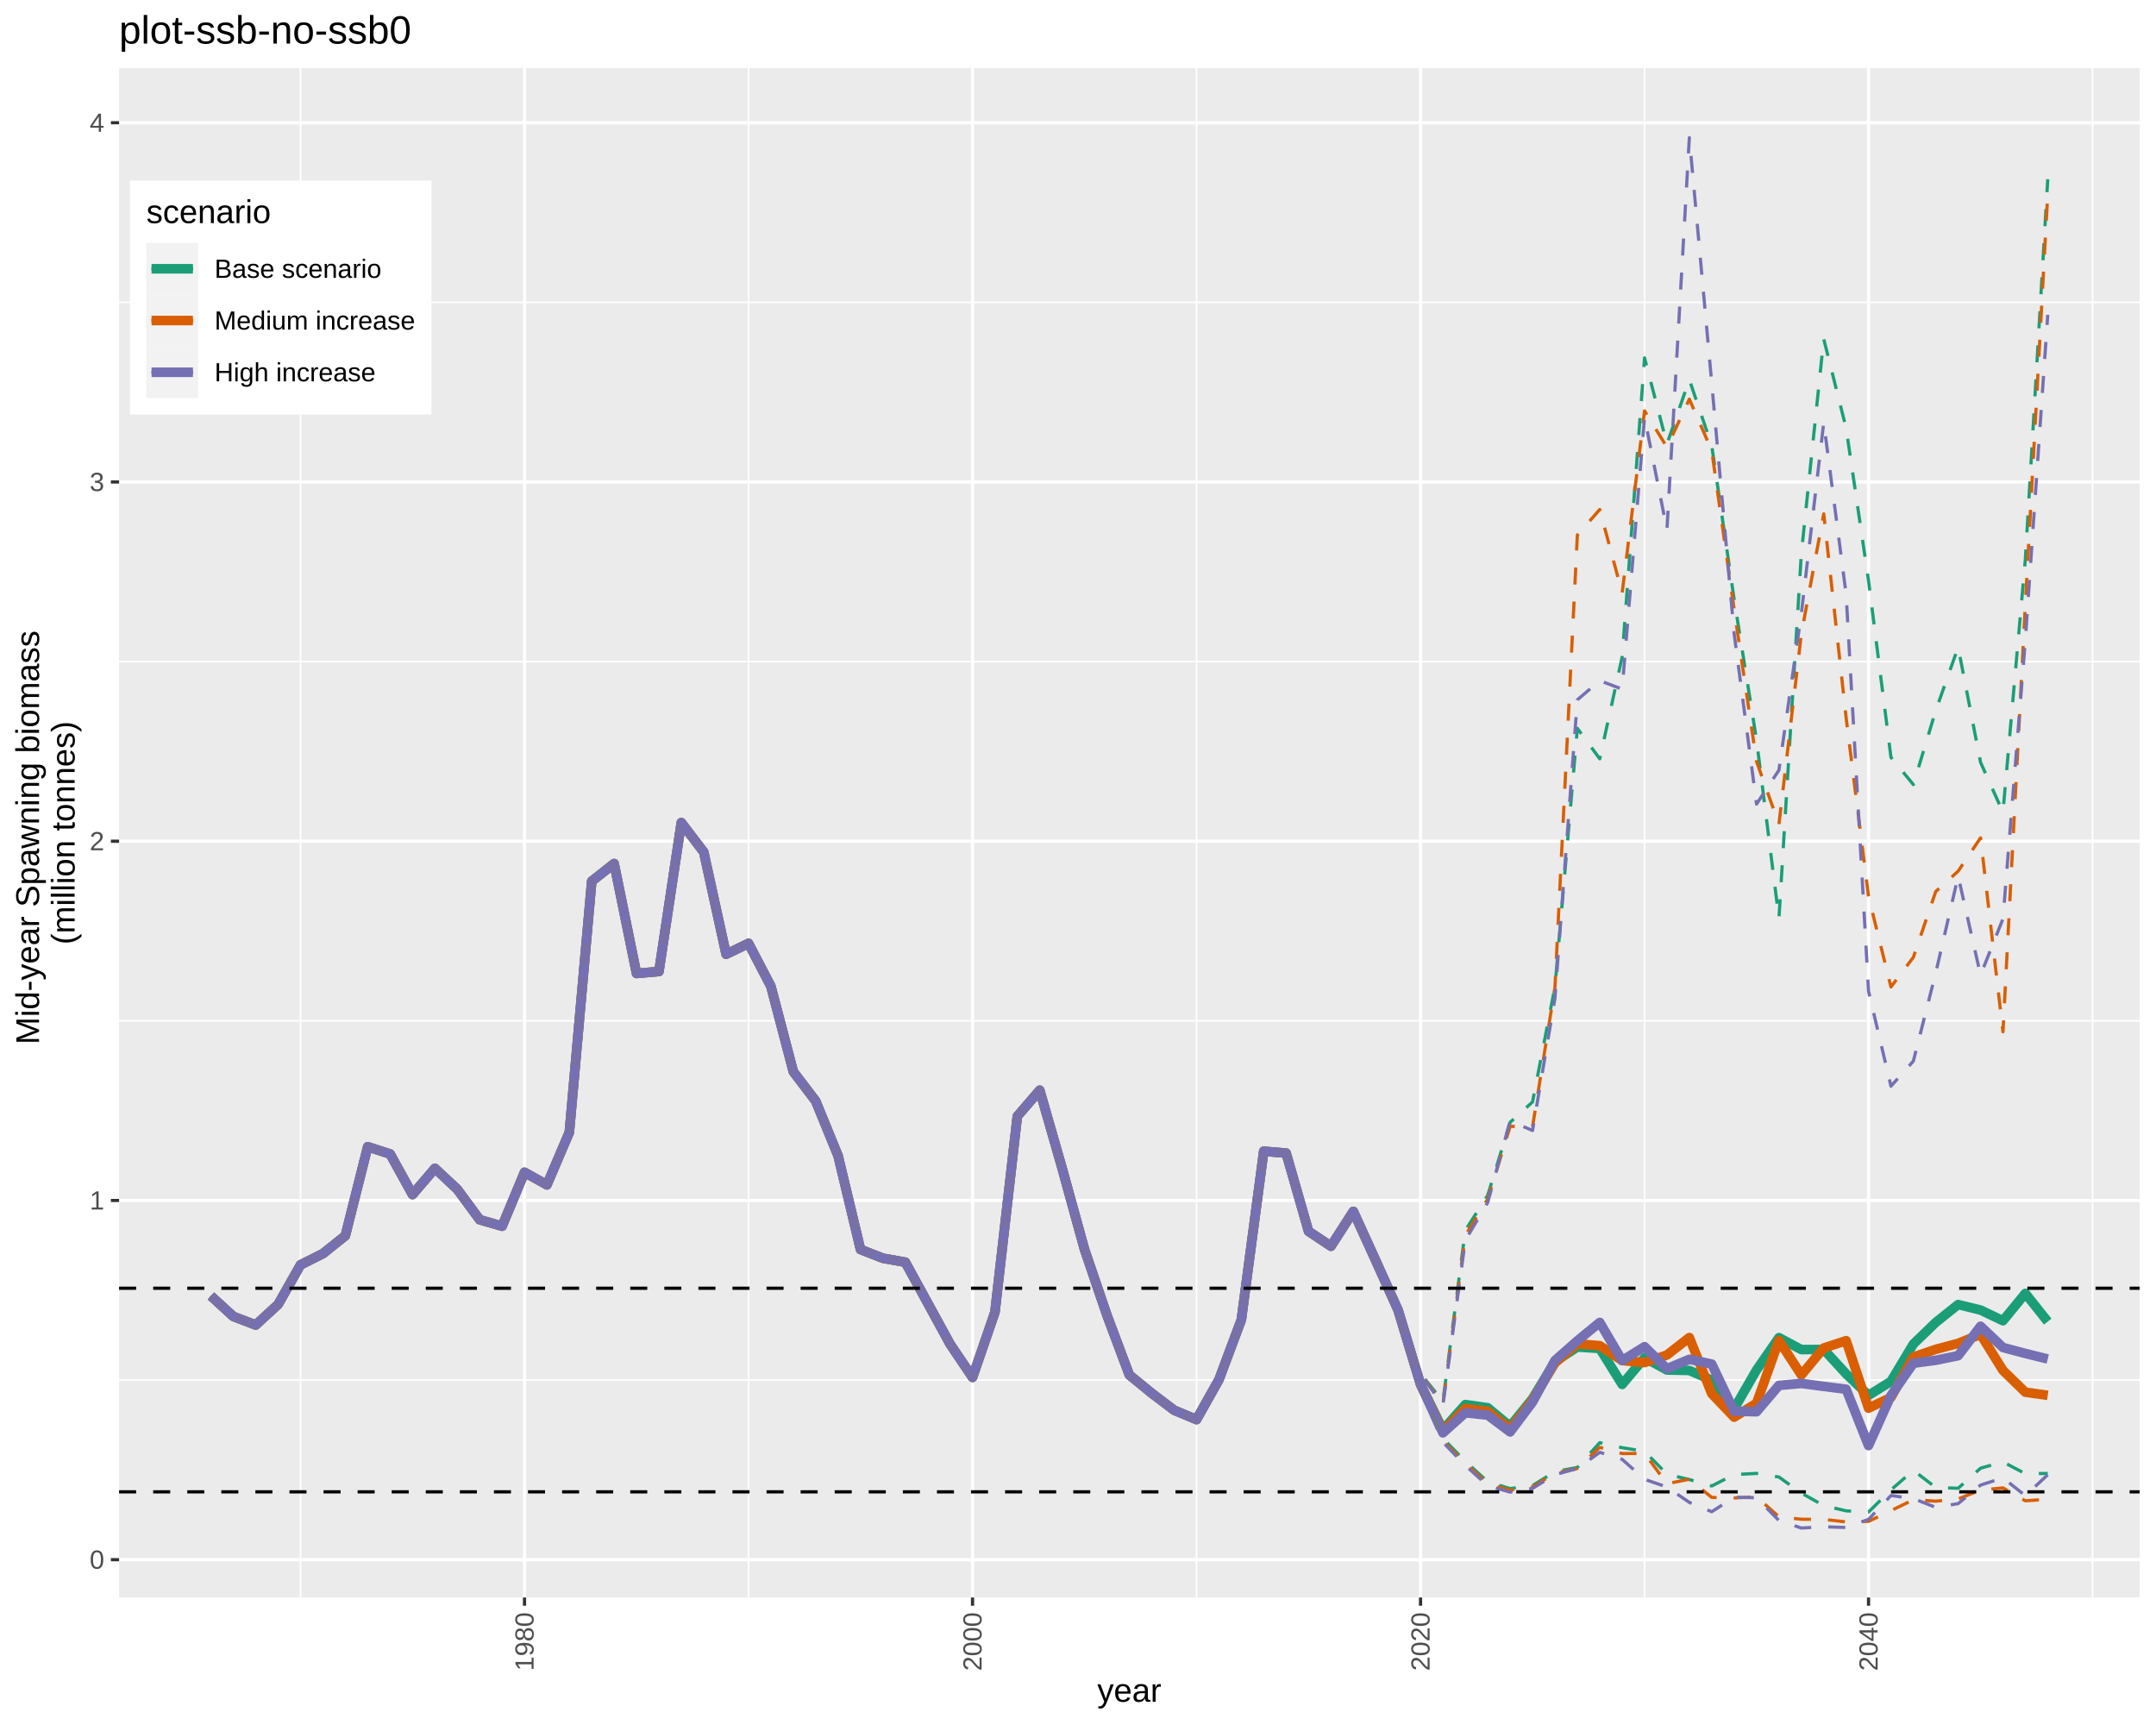
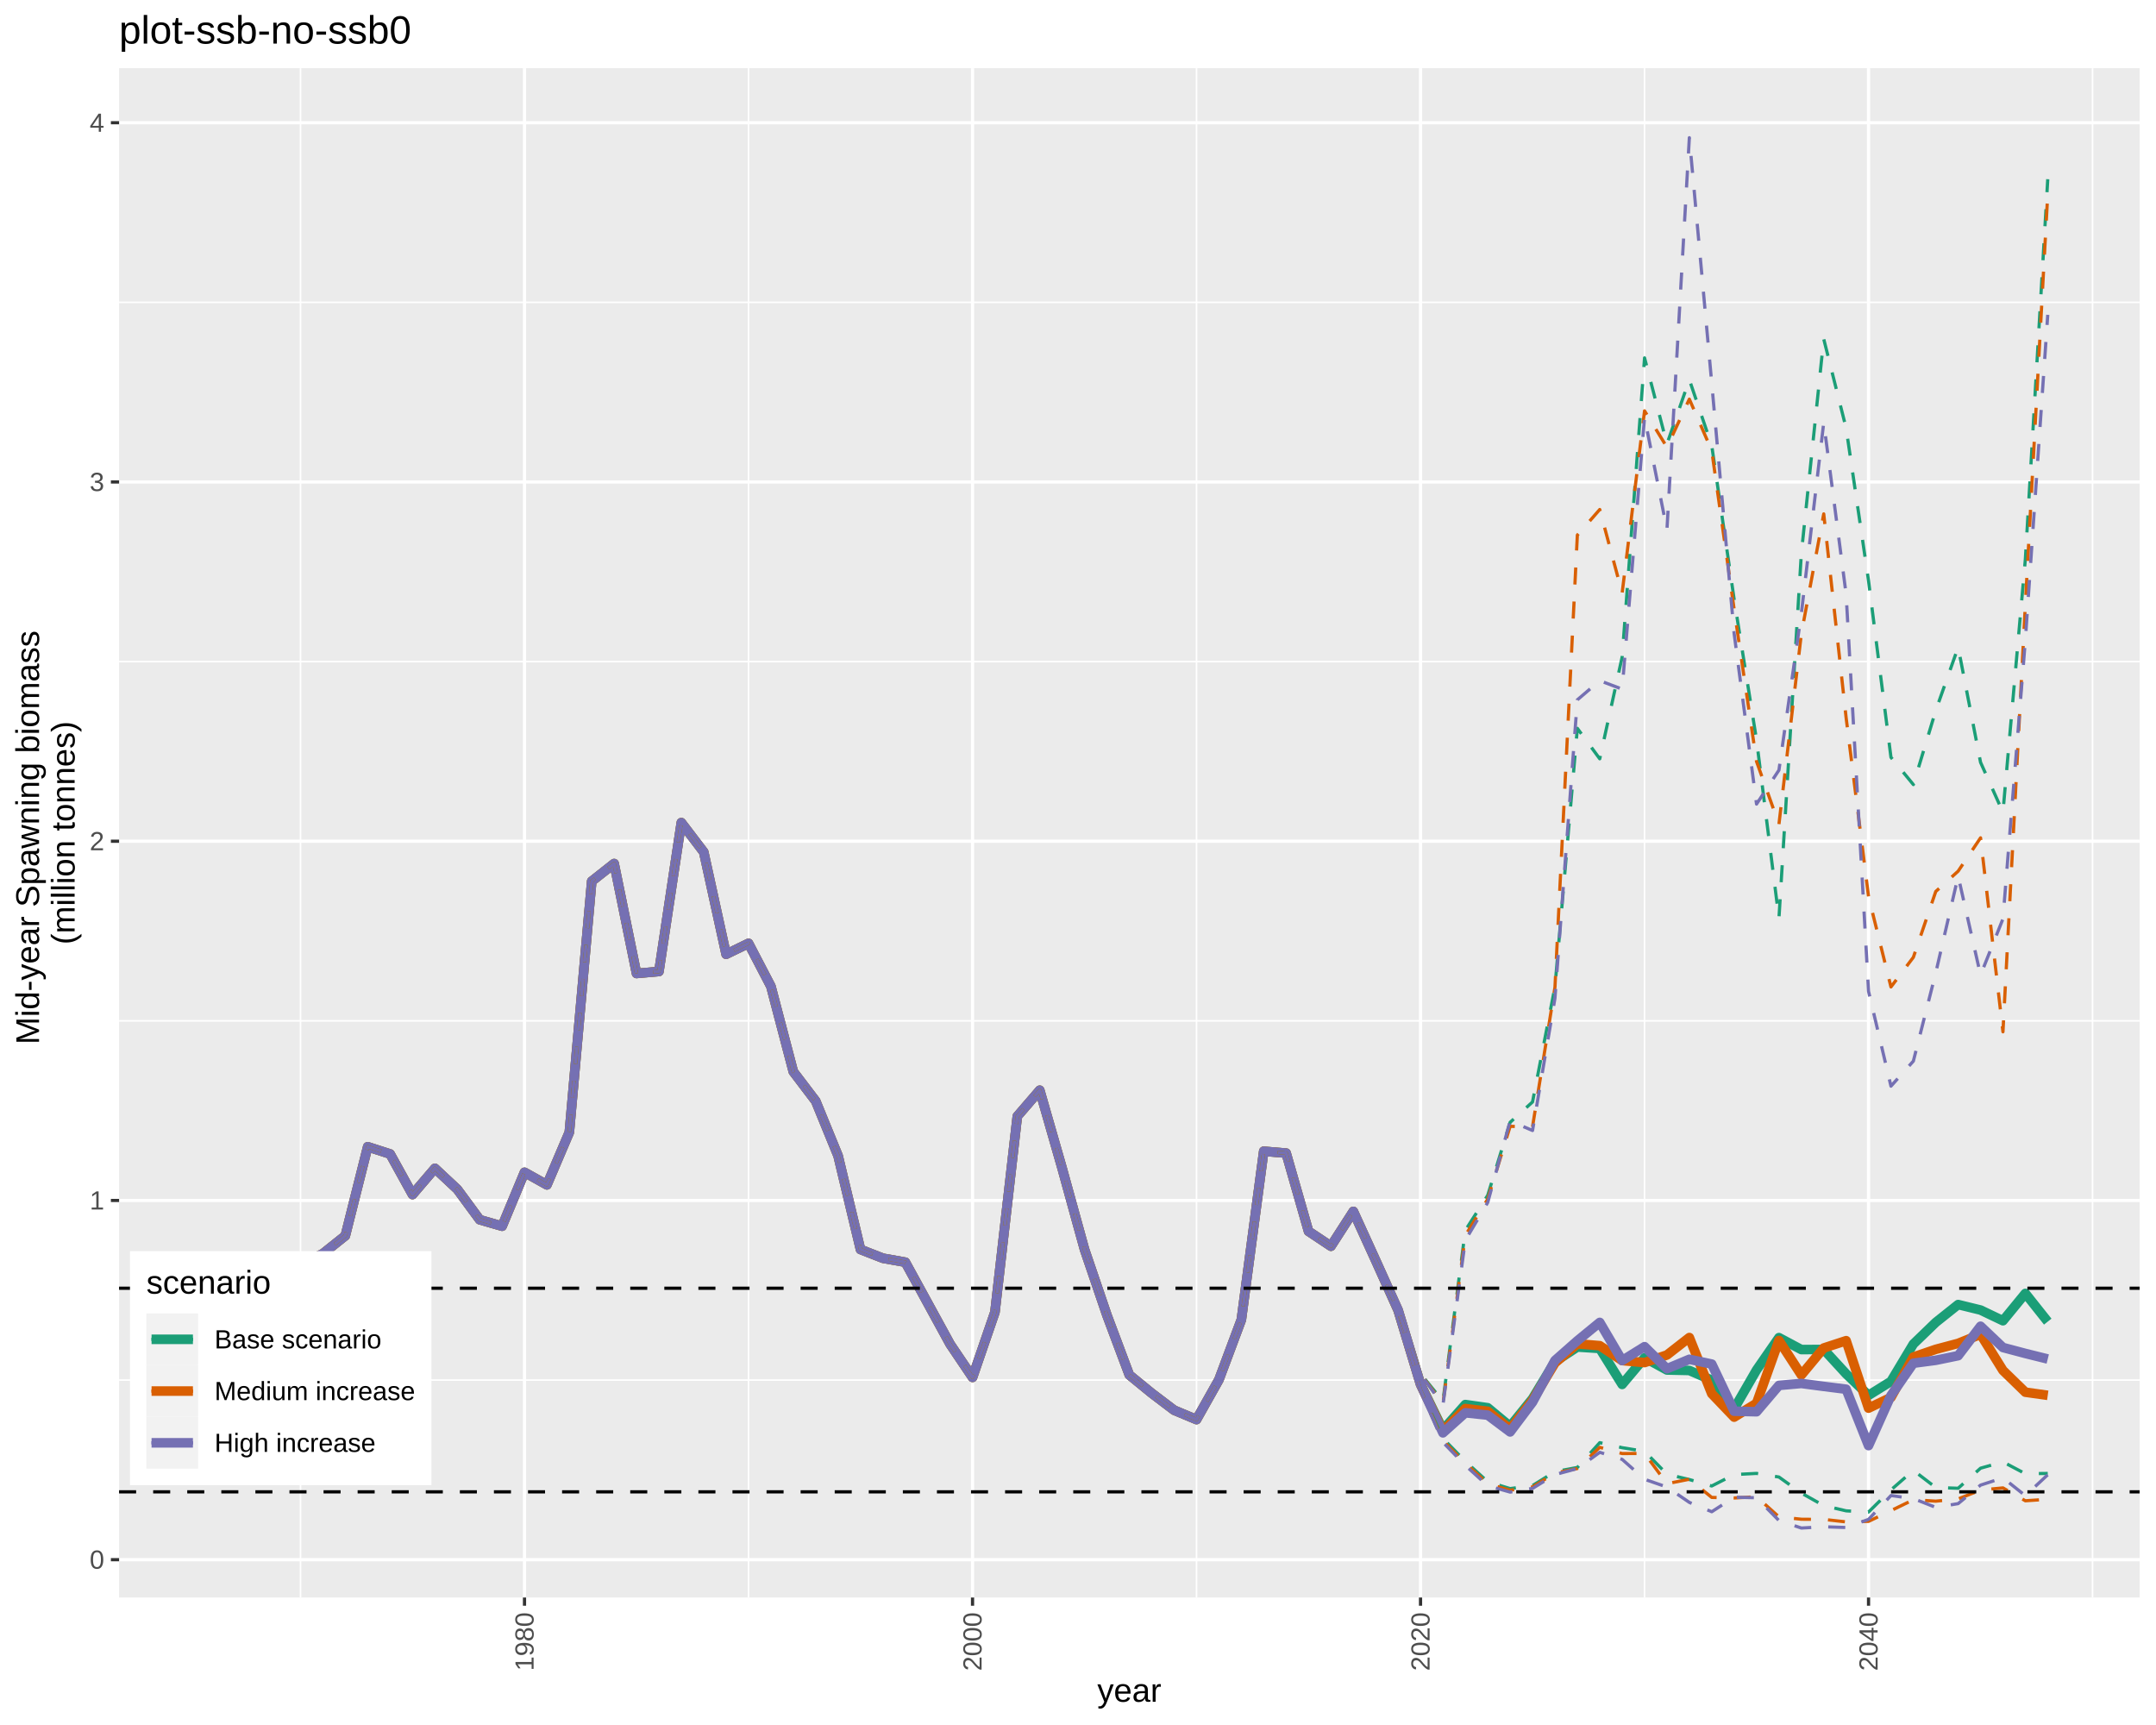
<svg xmlns="http://www.w3.org/2000/svg" viewBox="0 0 720.00 576.00">
  <defs>
    <style type="text/css">
    line, polyline, polygon, path, rect, circle {
      fill: none;
      stroke: #000000;
      stroke-linecap: round;
      stroke-linejoin: round;
      stroke-miterlimit: 10.00;
    }
  </style>
  </defs>
  <rect width="100%" height="100%" style="stroke: none; fill: #FFFFFF;" />
  <rect x="0.00" y="0.00" width="720.00" height="576.00" style="stroke-width: 1.07; stroke: #FFFFFF; fill: #FFFFFF;" />
  <defs>
    <clipPath id="cpMzkuNzd8NzE0LjUyfDUzMy40NHwyMi43Nw==">
      <rect x="39.77" y="22.77" width="674.76" height="510.67" />
    </clipPath>
  </defs>
  <rect x="39.77" y="22.77" width="674.76" height="510.67" style="stroke-width: 1.07; stroke: none; fill: #EBEBEB;" clip-path="url(#cpMzkuNzd8NzE0LjUyfDUzMy40NHwyMi43Nw==)" />
  <polyline points="39.77,460.82 714.52,460.82 " style="stroke-width: 0.53; stroke: #FFFFFF; stroke-linecap: butt;" clip-path="url(#cpMzkuNzd8NzE0LjUyfDUzMy40NHwyMi43Nw==)" />
  <polyline points="39.77,340.87 714.52,340.87 " style="stroke-width: 0.53; stroke: #FFFFFF; stroke-linecap: butt;" clip-path="url(#cpMzkuNzd8NzE0LjUyfDUzMy40NHwyMi43Nw==)" />
  <polyline points="39.77,220.91 714.52,220.91 " style="stroke-width: 0.53; stroke: #FFFFFF; stroke-linecap: butt;" clip-path="url(#cpMzkuNzd8NzE0LjUyfDUzMy40NHwyMi43Nw==)" />
  <polyline points="39.77,100.96 714.52,100.96 " style="stroke-width: 0.53; stroke: #FFFFFF; stroke-linecap: butt;" clip-path="url(#cpMzkuNzd8NzE0LjUyfDUzMy40NHwyMi43Nw==)" />
  <polyline points="100.36,533.44 100.36,22.77 " style="stroke-width: 0.53; stroke: #FFFFFF; stroke-linecap: butt;" clip-path="url(#cpMzkuNzd8NzE0LjUyfDUzMy40NHwyMi43Nw==)" />
  <polyline points="249.97,533.44 249.97,22.77 " style="stroke-width: 0.53; stroke: #FFFFFF; stroke-linecap: butt;" clip-path="url(#cpMzkuNzd8NzE0LjUyfDUzMy40NHwyMi43Nw==)" />
  <polyline points="399.58,533.44 399.58,22.77 " style="stroke-width: 0.53; stroke: #FFFFFF; stroke-linecap: butt;" clip-path="url(#cpMzkuNzd8NzE0LjUyfDUzMy40NHwyMi43Nw==)" />
  <polyline points="549.20,533.44 549.20,22.77 " style="stroke-width: 0.53; stroke: #FFFFFF; stroke-linecap: butt;" clip-path="url(#cpMzkuNzd8NzE0LjUyfDUzMy40NHwyMi43Nw==)" />
  <polyline points="698.81,533.44 698.81,22.77 " style="stroke-width: 0.53; stroke: #FFFFFF; stroke-linecap: butt;" clip-path="url(#cpMzkuNzd8NzE0LjUyfDUzMy40NHwyMi43Nw==)" />
  <polyline points="39.77,520.80 714.52,520.80 " style="stroke-width: 1.07; stroke: #FFFFFF; stroke-linecap: butt;" clip-path="url(#cpMzkuNzd8NzE0LjUyfDUzMy40NHwyMi43Nw==)" />
  <polyline points="39.77,400.85 714.52,400.85 " style="stroke-width: 1.07; stroke: #FFFFFF; stroke-linecap: butt;" clip-path="url(#cpMzkuNzd8NzE0LjUyfDUzMy40NHwyMi43Nw==)" />
  <polyline points="39.77,280.89 714.52,280.89 " style="stroke-width: 1.07; stroke: #FFFFFF; stroke-linecap: butt;" clip-path="url(#cpMzkuNzd8NzE0LjUyfDUzMy40NHwyMi43Nw==)" />
  <polyline points="39.77,160.94 714.52,160.94 " style="stroke-width: 1.07; stroke: #FFFFFF; stroke-linecap: butt;" clip-path="url(#cpMzkuNzd8NzE0LjUyfDUzMy40NHwyMi43Nw==)" />
  <polyline points="39.77,40.98 714.52,40.98 " style="stroke-width: 1.07; stroke: #FFFFFF; stroke-linecap: butt;" clip-path="url(#cpMzkuNzd8NzE0LjUyfDUzMy40NHwyMi43Nw==)" />
  <polyline points="175.16,533.44 175.16,22.77 " style="stroke-width: 1.07; stroke: #FFFFFF; stroke-linecap: butt;" clip-path="url(#cpMzkuNzd8NzE0LjUyfDUzMy40NHwyMi43Nw==)" />
  <polyline points="324.78,533.44 324.78,22.77 " style="stroke-width: 1.07; stroke: #FFFFFF; stroke-linecap: butt;" clip-path="url(#cpMzkuNzd8NzE0LjUyfDUzMy40NHwyMi43Nw==)" />
  <polyline points="474.39,533.44 474.39,22.77 " style="stroke-width: 1.07; stroke: #FFFFFF; stroke-linecap: butt;" clip-path="url(#cpMzkuNzd8NzE0LjUyfDUzMy40NHwyMi43Nw==)" />
  <polyline points="624.00,533.44 624.00,22.77 " style="stroke-width: 1.07; stroke: #FFFFFF; stroke-linecap: butt;" clip-path="url(#cpMzkuNzd8NzE0LjUyfDUzMy40NHwyMi43Nw==)" />
  <polyline points="70.44,432.73 77.92,439.58 85.40,442.43 92.88,435.56 100.36,422.35 107.84,418.60 115.32,412.63 122.80,382.92 130.28,385.33 137.76,398.87 145.24,390.13 152.72,397.12 160.20,407.28 167.68,409.44 175.16,391.45 182.65,395.63 190.13,378.08 197.61,294.26 205.09,288.36 212.57,325.05 220.05,324.39 227.53,274.69 235.01,284.51 242.49,318.63 249.97,315.00 257.45,329.37 264.93,357.83 272.41,367.67 279.89,385.97 287.37,417.22 294.86,420.14 302.34,421.47 309.82,435.14 317.30,448.83 324.78,459.92 332.26,438.15 339.74,372.73 347.22,364.05 354.70,390.10 362.18,417.21 369.66,439.15 377.14,459.10 384.62,465.21 392.10,470.88 399.58,474.01 407.07,460.69 414.55,440.68 422.03,384.41 429.51,385.04 436.99,411.14 444.47,416.12 451.95,404.51 459.43,420.92 466.91,437.56 474.39,462.17 481.87,477.43 489.35,469.00 496.83,470.06 504.31,476.27 511.79,467.03 519.28,454.67 526.76,449.79 534.24,450.27 541.72,462.28 549.20,453.38 556.68,457.46 564.16,457.62 571.64,460.86 579.12,470.42 586.60,457.46 594.08,446.65 601.56,450.64 609.04,450.60 616.52,458.75 624.00,465.92 631.49,461.26 638.97,448.79 646.45,441.57 653.93,435.61 661.41,437.44 668.89,441.01 676.37,431.89 683.85,441.31 " style="stroke-width: 3.20; stroke: #1B9E77; stroke-linecap: butt;" clip-path="url(#cpMzkuNzd8NzE0LjUyfDUzMy40NHwyMi43Nw==)" />
  <polyline points="70.44,432.73 77.92,439.58 85.40,442.43 92.88,435.56 100.36,422.35 107.84,418.60 115.32,412.63 122.80,382.92 130.28,385.33 137.76,398.87 145.24,390.13 152.72,397.12 160.20,407.28 167.68,409.44 175.16,391.45 182.65,395.63 190.13,378.08 197.61,294.26 205.09,288.36 212.57,325.05 220.05,324.39 227.53,274.69 235.01,284.51 242.49,318.63 249.97,315.00 257.45,329.37 264.93,357.83 272.41,367.67 279.89,385.97 287.37,417.22 294.86,420.14 302.34,421.47 309.82,435.14 317.30,448.83 324.78,459.92 332.26,438.15 339.74,372.73 347.22,364.05 354.70,390.10 362.18,417.21 369.66,439.15 377.14,459.10 384.62,465.21 392.10,470.88 399.58,474.01 407.07,460.69 414.55,440.68 422.03,384.41 429.51,385.04 436.99,411.14 444.47,416.12 451.95,404.51 459.43,420.92 466.91,437.51 474.39,462.27 481.87,477.89 489.35,470.34 496.83,471.25 504.31,477.17 511.79,467.55 519.28,455.11 526.76,448.72 534.24,449.34 541.72,454.31 549.20,454.98 556.68,452.45 564.16,446.62 571.64,465.37 579.12,473.20 586.60,468.57 594.08,447.61 601.56,459.12 609.04,450.12 616.52,447.67 624.00,470.20 631.49,466.63 638.97,453.13 646.45,450.56 653.93,448.57 661.41,445.54 668.89,457.60 676.37,464.87 683.85,465.92 " style="stroke-width: 3.20; stroke: #D95F02; stroke-linecap: butt;" clip-path="url(#cpMzkuNzd8NzE0LjUyfDUzMy40NHwyMi43Nw==)" />
  <polyline points="70.44,432.73 77.92,439.58 85.40,442.43 92.88,435.56 100.36,422.35 107.84,418.60 115.32,412.63 122.80,382.92 130.28,385.33 137.76,398.87 145.24,390.13 152.72,397.12 160.20,407.28 167.68,409.44 175.16,391.45 182.65,395.63 190.13,378.08 197.61,294.26 205.09,288.36 212.57,325.05 220.05,324.39 227.53,274.69 235.01,284.51 242.49,318.63 249.97,315.00 257.45,329.37 264.93,357.83 272.41,367.67 279.89,385.97 287.37,417.22 294.86,420.14 302.34,421.47 309.82,435.14 317.30,448.83 324.78,459.92 332.26,438.15 339.74,372.73 347.22,364.05 354.70,390.10 362.18,417.21 369.66,439.15 377.14,459.10 384.62,465.21 392.10,470.88 399.58,474.01 407.07,460.69 414.55,440.68 422.03,384.41 429.51,385.04 436.99,411.14 444.47,416.12 451.95,404.51 459.43,420.92 466.91,437.45 474.39,462.31 481.87,478.45 489.35,471.75 496.83,472.53 504.31,478.14 511.79,468.19 519.28,454.29 526.76,447.70 534.24,441.57 541.72,454.31 549.20,449.67 556.68,457.03 564.16,453.89 571.64,455.48 579.12,471.22 586.60,471.40 594.08,462.61 601.56,461.95 609.04,462.94 616.52,463.88 624.00,482.71 631.49,465.99 638.97,455.20 646.45,454.22 653.93,452.68 661.41,442.85 668.89,449.95 676.37,451.93 683.85,453.79 " style="stroke-width: 3.20; stroke: #7570B3; stroke-linecap: butt;" clip-path="url(#cpMzkuNzd8NzE0LjUyfDUzMy40NHwyMi43Nw==)" />
  <polyline points="70.44,432.73 77.92,439.58 85.40,442.43 92.88,435.56 100.36,422.35 107.84,418.60 115.32,412.63 122.80,382.92 130.28,385.33 137.76,398.87 145.24,390.13 152.72,397.12 160.20,407.28 167.68,409.44 175.16,391.45 182.65,395.63 190.13,378.08 197.61,294.26 205.09,288.36 212.57,325.05 220.05,324.39 227.53,274.69 235.01,284.51 242.49,318.63 249.97,315.00 257.45,329.37 264.93,357.83 272.41,367.67 279.89,385.97 287.37,417.22 294.86,420.14 302.34,421.47 309.82,435.14 317.30,448.83 324.78,459.92 332.26,438.15 339.74,372.73 347.22,364.05 354.70,390.10 362.18,417.21 369.66,439.15 377.14,459.10 384.62,465.21 392.10,470.88 399.58,474.01 407.07,460.69 414.55,440.68 422.03,384.41 429.51,385.04 436.99,411.14 444.47,416.12 451.95,404.51 459.43,420.92 466.91,437.56 474.39,464.07 481.87,480.30 489.35,487.96 496.83,494.78 504.31,497.06 511.79,496.05 519.28,491.40 526.76,490.00 534.24,481.72 541.72,483.40 549.20,484.62 556.68,492.25 564.16,494.04 571.64,496.19 579.12,492.38 586.60,491.99 594.08,493.20 601.56,498.56 609.04,502.74 616.52,504.49 624.00,504.89 631.49,497.50 638.97,490.97 646.45,496.70 653.93,496.95 661.41,490.25 668.89,488.14 676.37,492.09 683.85,492.00 " style="stroke-width: 1.07; stroke: #1B9E77; stroke-dasharray: 5.69,5.69; stroke-linecap: butt;" clip-path="url(#cpMzkuNzd8NzE0LjUyfDUzMy40NHwyMi43Nw==)" />
  <polyline points="70.44,432.73 77.92,439.58 85.40,442.43 92.88,435.56 100.36,422.35 107.84,418.60 115.32,412.63 122.80,382.92 130.28,385.33 137.76,398.87 145.24,390.13 152.72,397.12 160.20,407.28 167.68,409.44 175.16,391.45 182.65,395.63 190.13,378.08 197.61,294.26 205.09,288.36 212.57,325.05 220.05,324.39 227.53,274.69 235.01,284.51 242.49,318.63 249.97,315.00 257.45,329.37 264.93,357.83 272.41,367.67 279.89,385.97 287.37,417.22 294.86,420.14 302.34,421.47 309.82,435.14 317.30,448.83 324.78,459.92 332.26,438.15 339.74,372.73 347.22,364.05 354.70,390.10 362.18,417.21 369.66,439.15 377.14,459.10 384.62,465.21 392.10,470.88 399.58,474.01 407.07,460.69 414.55,440.68 422.03,384.41 429.51,385.04 436.99,411.14 444.47,416.12 451.95,404.51 459.43,420.92 466.91,437.51 474.39,464.12 481.87,481.05 489.35,488.60 496.83,495.43 504.31,497.60 511.79,496.51 519.28,491.87 526.76,490.36 534.24,483.28 541.72,485.36 549.20,485.32 556.68,495.42 564.16,493.94 571.64,500.01 579.12,500.20 586.60,499.78 594.08,506.51 601.56,507.29 609.04,507.35 616.52,508.18 624.00,508.01 631.49,504.42 638.97,500.79 646.45,501.26 653.93,500.52 661.41,497.55 668.89,496.83 676.37,501.13 683.85,500.63 " style="stroke-width: 1.07; stroke: #D95F02; stroke-dasharray: 5.69,5.69; stroke-linecap: butt;" clip-path="url(#cpMzkuNzd8NzE0LjUyfDUzMy40NHwyMi43Nw==)" />
  <polyline points="70.44,432.73 77.92,439.58 85.40,442.43 92.88,435.56 100.36,422.35 107.84,418.60 115.32,412.63 122.80,382.92 130.28,385.33 137.76,398.87 145.24,390.13 152.72,397.12 160.20,407.28 167.68,409.44 175.16,391.45 182.65,395.63 190.13,378.08 197.61,294.26 205.09,288.36 212.57,325.05 220.05,324.39 227.53,274.69 235.01,284.51 242.49,318.63 249.97,315.00 257.45,329.37 264.93,357.83 272.41,367.67 279.89,385.97 287.37,417.22 294.86,420.14 302.34,421.47 309.82,435.14 317.30,448.83 324.78,459.92 332.26,438.15 339.74,372.73 347.22,364.05 354.70,390.10 362.18,417.21 369.66,439.15 377.14,459.10 384.62,465.21 392.10,470.88 399.58,474.01 407.07,460.69 414.55,440.68 422.03,384.41 429.51,385.04 436.99,411.14 444.47,416.12 451.95,404.51 459.43,420.92 466.91,437.45 474.39,464.13 481.87,481.59 489.35,489.31 496.83,496.11 504.31,498.23 511.79,497.00 519.28,492.39 526.76,490.37 534.24,484.95 541.72,487.30 549.20,493.95 556.68,496.55 564.16,501.67 571.64,504.79 579.12,499.95 586.60,500.12 594.08,507.72 601.56,510.23 609.04,509.81 616.52,510.05 624.00,507.34 631.49,499.39 638.97,500.39 646.45,503.33 653.93,502.08 661.41,495.90 668.89,493.46 676.37,499.43 683.85,492.43 " style="stroke-width: 1.07; stroke: #7570B3; stroke-dasharray: 5.69,5.69; stroke-linecap: butt;" clip-path="url(#cpMzkuNzd8NzE0LjUyfDUzMy40NHwyMi43Nw==)" />
  <polyline points="70.44,432.73 77.92,439.58 85.40,442.43 92.88,435.56 100.36,422.35 107.84,418.60 115.32,412.63 122.80,382.92 130.28,385.33 137.76,398.87 145.24,390.13 152.72,397.12 160.20,407.28 167.68,409.44 175.16,391.45 182.65,395.63 190.13,378.08 197.61,294.26 205.09,288.36 212.57,325.05 220.05,324.39 227.53,274.69 235.01,284.51 242.49,318.63 249.97,315.00 257.45,329.37 264.93,357.83 272.41,367.67 279.89,385.97 287.37,417.22 294.86,420.14 302.34,421.47 309.82,435.14 317.30,448.83 324.78,459.92 332.26,438.15 339.74,372.73 347.22,364.05 354.70,390.10 362.18,417.21 369.66,439.15 377.14,459.10 384.62,465.21 392.10,470.88 399.58,474.01 407.07,460.69 414.55,440.68 422.03,384.41 429.51,385.04 436.99,411.14 444.47,416.12 451.95,404.51 459.43,420.92 466.91,437.56 474.39,458.69 481.87,467.93 489.35,410.83 496.83,399.13 504.31,374.76 511.79,367.96 519.28,329.51 526.76,243.20 534.24,253.37 541.72,219.38 549.20,119.50 556.68,148.26 564.16,126.79 571.64,148.80 579.12,200.13 586.60,247.08 594.08,306.67 601.56,184.88 609.04,113.21 616.52,142.99 624.00,193.91 631.49,252.88 638.97,261.98 646.45,237.25 653.93,216.12 661.41,254.56 668.89,271.24 676.37,186.72 683.85,59.84 " style="stroke-width: 1.07; stroke: #1B9E77; stroke-dasharray: 5.69,5.69; stroke-linecap: butt;" clip-path="url(#cpMzkuNzd8NzE0LjUyfDUzMy40NHwyMi43Nw==)" />
  <polyline points="70.44,432.73 77.92,439.58 85.40,442.43 92.88,435.56 100.36,422.35 107.84,418.60 115.32,412.63 122.80,382.92 130.28,385.33 137.76,398.87 145.24,390.13 152.72,397.12 160.20,407.28 167.68,409.44 175.16,391.45 182.65,395.63 190.13,378.08 197.61,294.26 205.09,288.36 212.57,325.05 220.05,324.39 227.53,274.69 235.01,284.51 242.49,318.63 249.97,315.00 257.45,329.37 264.93,357.83 272.41,367.67 279.89,385.97 287.37,417.22 294.86,420.14 302.34,421.47 309.82,435.14 317.30,448.83 324.78,459.92 332.26,438.15 339.74,372.73 347.22,364.05 354.70,390.10 362.18,417.21 369.66,439.15 377.14,459.10 384.62,465.21 392.10,470.88 399.58,474.01 407.07,460.69 414.55,440.68 422.03,384.41 429.51,385.04 436.99,411.14 444.47,416.12 451.95,404.51 459.43,420.92 466.91,437.51 474.39,458.82 481.87,468.73 489.35,412.53 496.83,400.39 504.31,376.10 511.79,376.26 519.28,329.66 526.76,178.67 534.24,170.13 541.72,198.00 549.20,137.19 556.68,149.32 564.16,133.28 571.64,150.46 579.12,203.48 586.60,254.27 594.08,275.23 601.56,211.66 609.04,171.60 616.52,239.70 624.00,299.38 631.49,329.55 638.97,319.65 646.45,297.68 653.93,290.89 661.41,279.76 668.89,344.53 676.37,201.93 683.85,64.78 " style="stroke-width: 1.07; stroke: #D95F02; stroke-dasharray: 5.69,5.69; stroke-linecap: butt;" clip-path="url(#cpMzkuNzd8NzE0LjUyfDUzMy40NHwyMi43Nw==)" />
  <polyline points="70.44,432.73 77.92,439.58 85.40,442.43 92.88,435.56 100.36,422.35 107.84,418.60 115.32,412.63 122.80,382.92 130.28,385.33 137.76,398.87 145.24,390.13 152.72,397.12 160.20,407.28 167.68,409.44 175.16,391.45 182.65,395.63 190.13,378.08 197.61,294.26 205.09,288.36 212.57,325.05 220.05,324.39 227.53,274.69 235.01,284.51 242.49,318.63 249.97,315.00 257.45,329.37 264.93,357.83 272.41,367.67 279.89,385.97 287.37,417.22 294.86,420.14 302.34,421.47 309.82,435.14 317.30,448.83 324.78,459.92 332.26,438.15 339.74,372.73 347.22,364.05 354.70,390.10 362.18,417.21 369.66,439.15 377.14,459.10 384.62,465.21 392.10,470.88 399.58,474.01 407.07,460.69 414.55,440.68 422.03,384.41 429.51,385.04 436.99,411.14 444.47,416.12 451.95,404.51 459.43,420.92 466.91,437.45 474.39,458.90 481.87,469.16 489.35,414.11 496.83,401.51 504.31,374.30 511.79,377.49 519.28,333.33 526.76,233.68 534.24,227.28 541.72,230.11 549.20,139.33 556.68,176.87 564.16,45.98 571.64,127.94 579.12,211.55 586.60,268.49 594.08,257.16 601.56,204.91 609.04,141.10 616.52,198.47 624.00,331.00 631.49,362.68 638.97,354.32 646.45,324.83 653.93,292.57 661.41,325.60 668.89,306.81 676.37,213.74 683.85,105.12 " style="stroke-width: 1.07; stroke: #7570B3; stroke-dasharray: 5.69,5.69; stroke-linecap: butt;" clip-path="url(#cpMzkuNzd8NzE0LjUyfDUzMy40NHwyMi43Nw==)" />
  <line x1="39.77" y1="430.15" x2="714.52" y2="430.15" style="stroke-width: 1.07; stroke-dasharray: 5.69,5.69; stroke-linecap: butt;" clip-path="url(#cpMzkuNzd8NzE0LjUyfDUzMy40NHwyMi43Nw==)" />
  <line x1="39.77" y1="498.14" x2="714.52" y2="498.14" style="stroke-width: 1.07; stroke-dasharray: 5.69,5.69; stroke-linecap: butt;" clip-path="url(#cpMzkuNzd8NzE0LjUyfDUzMy40NHwyMi43Nw==)" />
  <defs>
    <clipPath id="cpMC4wMHw3MjAuMDB8NTc2LjAwfDAuMDA=">
      <rect x="0.00" y="0.00" width="720.00" height="576.00" />
    </clipPath>
  </defs>
  <g clip-path="url(#cpMC4wMHw3MjAuMDB8NTc2LjAwfDAuMDA=)">
    <text x="29.94" y="523.82" style="font-size: 8.80px; fill: #4D4D4D; font-family: Liberation Sans;" textLength="4.89px" lengthAdjust="spacingAndGlyphs">0</text>
  </g>
  <g clip-path="url(#cpMC4wMHw3MjAuMDB8NTc2LjAwfDAuMDA=)">
    <text x="29.94" y="403.87" style="font-size: 8.80px; fill: #4D4D4D; font-family: Liberation Sans;" textLength="4.89px" lengthAdjust="spacingAndGlyphs">1</text>
  </g>
  <g clip-path="url(#cpMC4wMHw3MjAuMDB8NTc2LjAwfDAuMDA=)">
    <text x="29.94" y="283.92" style="font-size: 8.80px; fill: #4D4D4D; font-family: Liberation Sans;" textLength="4.89px" lengthAdjust="spacingAndGlyphs">2</text>
  </g>
  <g clip-path="url(#cpMC4wMHw3MjAuMDB8NTc2LjAwfDAuMDA=)">
    <text x="29.94" y="163.96" style="font-size: 8.80px; fill: #4D4D4D; font-family: Liberation Sans;" textLength="4.89px" lengthAdjust="spacingAndGlyphs">3</text>
  </g>
  <g clip-path="url(#cpMC4wMHw3MjAuMDB8NTc2LjAwfDAuMDA=)">
    <text x="29.94" y="44.01" style="font-size: 8.80px; fill: #4D4D4D; font-family: Liberation Sans;" textLength="4.89px" lengthAdjust="spacingAndGlyphs">4</text>
  </g>
  <polyline points="37.03,520.80 39.77,520.80 " style="stroke-width: 1.07; stroke: #333333; stroke-linecap: butt;" clip-path="url(#cpMC4wMHw3MjAuMDB8NTc2LjAwfDAuMDA=)" />
  <polyline points="37.03,400.85 39.77,400.85 " style="stroke-width: 1.07; stroke: #333333; stroke-linecap: butt;" clip-path="url(#cpMC4wMHw3MjAuMDB8NTc2LjAwfDAuMDA=)" />
  <polyline points="37.03,280.89 39.77,280.89 " style="stroke-width: 1.07; stroke: #333333; stroke-linecap: butt;" clip-path="url(#cpMC4wMHw3MjAuMDB8NTc2LjAwfDAuMDA=)" />
  <polyline points="37.03,160.94 39.77,160.94 " style="stroke-width: 1.07; stroke: #333333; stroke-linecap: butt;" clip-path="url(#cpMC4wMHw3MjAuMDB8NTc2LjAwfDAuMDA=)" />
  <polyline points="37.03,40.98 39.77,40.98 " style="stroke-width: 1.07; stroke: #333333; stroke-linecap: butt;" clip-path="url(#cpMC4wMHw3MjAuMDB8NTc2LjAwfDAuMDA=)" />
  <polyline points="175.16,536.18 175.16,533.44 " style="stroke-width: 1.07; stroke: #333333; stroke-linecap: butt;" clip-path="url(#cpMC4wMHw3MjAuMDB8NTc2LjAwfDAuMDA=)" />
  <polyline points="324.78,536.18 324.78,533.44 " style="stroke-width: 1.07; stroke: #333333; stroke-linecap: butt;" clip-path="url(#cpMC4wMHw3MjAuMDB8NTc2LjAwfDAuMDA=)" />
  <polyline points="474.39,536.18 474.39,533.44 " style="stroke-width: 1.07; stroke: #333333; stroke-linecap: butt;" clip-path="url(#cpMC4wMHw3MjAuMDB8NTc2LjAwfDAuMDA=)" />
  <polyline points="624.00,536.18 624.00,533.44 " style="stroke-width: 1.07; stroke: #333333; stroke-linecap: butt;" clip-path="url(#cpMC4wMHw3MjAuMDB8NTc2LjAwfDAuMDA=)" />
  <g clip-path="url(#cpMC4wMHw3MjAuMDB8NTc2LjAwfDAuMDA=)">
    <text transform="translate(178.19,557.94) rotate(-90)" style="font-size: 8.80px; fill: #4D4D4D; font-family: Liberation Sans;" textLength="19.56px" lengthAdjust="spacingAndGlyphs">1980</text>
  </g>
  <g clip-path="url(#cpMC4wMHw3MjAuMDB8NTc2LjAwfDAuMDA=)">
    <text transform="translate(327.80,557.94) rotate(-90)" style="font-size: 8.80px; fill: #4D4D4D; font-family: Liberation Sans;" textLength="19.56px" lengthAdjust="spacingAndGlyphs">2000</text>
  </g>
  <g clip-path="url(#cpMC4wMHw3MjAuMDB8NTc2LjAwfDAuMDA=)">
    <text transform="translate(477.41,557.94) rotate(-90)" style="font-size: 8.80px; fill: #4D4D4D; font-family: Liberation Sans;" textLength="19.56px" lengthAdjust="spacingAndGlyphs">2020</text>
  </g>
  <g clip-path="url(#cpMC4wMHw3MjAuMDB8NTc2LjAwfDAuMDA=)">
    <text transform="translate(627.03,557.94) rotate(-90)" style="font-size: 8.80px; fill: #4D4D4D; font-family: Liberation Sans;" textLength="19.56px" lengthAdjust="spacingAndGlyphs">2040</text>
  </g>
  <g clip-path="url(#cpMC4wMHw3MjAuMDB8NTc2LjAwfDAuMDA=)">
    <text x="366.44" y="568.24" style="font-size: 11.00px; font-family: Liberation Sans;" textLength="21.41px" lengthAdjust="spacingAndGlyphs">year</text>
  </g>
  <g clip-path="url(#cpMC4wMHw3MjAuMDB8NTc2LjAwfDAuMDA=)">
    <text transform="translate(13.04,348.75) rotate(-90)" style="font-size: 11.00px; font-family: Liberation Sans;" textLength="141.28px" lengthAdjust="spacingAndGlyphs">Mid-year Spawning biomass </text>
  </g>
  <g clip-path="url(#cpMC4wMHw3MjAuMDB8NTc2LjAwfDAuMDA=)">
    <text transform="translate(24.92,315.40) rotate(-90)" style="font-size: 11.00px; font-family: Liberation Sans;" textLength="74.59px" lengthAdjust="spacingAndGlyphs">(million tonnes)</text>
  </g>
-   <rect x="43.40" y="60.31" width="100.69" height="78.12" style="stroke-width: 1.07; stroke: none; fill: #FFFFFF;" clip-path="url(#cpMC4wMHw3MjAuMDB8NTc2LjAwfDAuMDA=)" />
+   <rect x="43.40" y="417.78" width="100.69" height="78.12" style="stroke-width: 1.07; stroke: none; fill: #FFFFFF;" clip-path="url(#cpMC4wMHw3MjAuMDB8NTc2LjAwfDAuMDA=)" />
  <g clip-path="url(#cpMC4wMHw3MjAuMDB8NTc2LjAwfDAuMDA=)">
-     <text x="48.88" y="74.49" style="font-size: 11.00px; font-family: Liberation Sans;" textLength="41.59px" lengthAdjust="spacingAndGlyphs">scenario</text>
+     <text x="48.88" y="431.96" style="font-size: 11.00px; font-family: Liberation Sans;" textLength="41.59px" lengthAdjust="spacingAndGlyphs">scenario</text>
  </g>
-   <rect x="48.88" y="81.11" width="17.28" height="17.28" style="stroke-width: 1.07; stroke: none; fill: #F2F2F2;" clip-path="url(#cpMC4wMHw3MjAuMDB8NTc2LjAwfDAuMDA=)" />
-   <line x1="50.61" y1="89.75" x2="64.43" y2="89.75" style="stroke-width: 3.20; stroke: #1B9E77; stroke-linecap: butt;" clip-path="url(#cpMC4wMHw3MjAuMDB8NTc2LjAwfDAuMDA=)" />
-   <line x1="50.61" y1="89.75" x2="64.43" y2="89.75" style="stroke-width: 1.07; stroke: #1B9E77; stroke-dasharray: 5.69,5.69; stroke-linecap: butt;" clip-path="url(#cpMC4wMHw3MjAuMDB8NTc2LjAwfDAuMDA=)" />
-   <line x1="50.61" y1="89.75" x2="64.43" y2="89.75" style="stroke-width: 1.07; stroke: #1B9E77; stroke-dasharray: 5.69,5.69; stroke-linecap: butt;" clip-path="url(#cpMC4wMHw3MjAuMDB8NTc2LjAwfDAuMDA=)" />
-   <rect x="48.88" y="98.39" width="17.28" height="17.28" style="stroke-width: 1.07; stroke: none; fill: #F2F2F2;" clip-path="url(#cpMC4wMHw3MjAuMDB8NTc2LjAwfDAuMDA=)" />
-   <line x1="50.61" y1="107.03" x2="64.43" y2="107.03" style="stroke-width: 3.20; stroke: #D95F02; stroke-linecap: butt;" clip-path="url(#cpMC4wMHw3MjAuMDB8NTc2LjAwfDAuMDA=)" />
-   <line x1="50.61" y1="107.03" x2="64.43" y2="107.03" style="stroke-width: 1.07; stroke: #D95F02; stroke-dasharray: 5.69,5.69; stroke-linecap: butt;" clip-path="url(#cpMC4wMHw3MjAuMDB8NTc2LjAwfDAuMDA=)" />
-   <line x1="50.61" y1="107.03" x2="64.43" y2="107.03" style="stroke-width: 1.07; stroke: #D95F02; stroke-dasharray: 5.69,5.69; stroke-linecap: butt;" clip-path="url(#cpMC4wMHw3MjAuMDB8NTc2LjAwfDAuMDA=)" />
-   <rect x="48.88" y="115.67" width="17.28" height="17.28" style="stroke-width: 1.07; stroke: none; fill: #F2F2F2;" clip-path="url(#cpMC4wMHw3MjAuMDB8NTc2LjAwfDAuMDA=)" />
-   <line x1="50.61" y1="124.31" x2="64.43" y2="124.31" style="stroke-width: 3.20; stroke: #7570B3; stroke-linecap: butt;" clip-path="url(#cpMC4wMHw3MjAuMDB8NTc2LjAwfDAuMDA=)" />
-   <line x1="50.61" y1="124.31" x2="64.43" y2="124.31" style="stroke-width: 1.07; stroke: #7570B3; stroke-dasharray: 5.69,5.69; stroke-linecap: butt;" clip-path="url(#cpMC4wMHw3MjAuMDB8NTc2LjAwfDAuMDA=)" />
-   <line x1="50.61" y1="124.31" x2="64.43" y2="124.31" style="stroke-width: 1.07; stroke: #7570B3; stroke-dasharray: 5.69,5.69; stroke-linecap: butt;" clip-path="url(#cpMC4wMHw3MjAuMDB8NTc2LjAwfDAuMDA=)" />
+   <rect x="48.88" y="438.58" width="17.28" height="17.28" style="stroke-width: 1.07; stroke: none; fill: #F2F2F2;" clip-path="url(#cpMC4wMHw3MjAuMDB8NTc2LjAwfDAuMDA=)" />
+   <line x1="50.61" y1="447.22" x2="64.43" y2="447.22" style="stroke-width: 3.20; stroke: #1B9E77; stroke-linecap: butt;" clip-path="url(#cpMC4wMHw3MjAuMDB8NTc2LjAwfDAuMDA=)" />
+   <line x1="50.61" y1="447.22" x2="64.43" y2="447.22" style="stroke-width: 1.07; stroke: #1B9E77; stroke-dasharray: 5.69,5.69; stroke-linecap: butt;" clip-path="url(#cpMC4wMHw3MjAuMDB8NTc2LjAwfDAuMDA=)" />
+   <line x1="50.61" y1="447.22" x2="64.43" y2="447.22" style="stroke-width: 1.07; stroke: #1B9E77; stroke-dasharray: 5.69,5.69; stroke-linecap: butt;" clip-path="url(#cpMC4wMHw3MjAuMDB8NTc2LjAwfDAuMDA=)" />
+   <rect x="48.88" y="455.86" width="17.28" height="17.28" style="stroke-width: 1.07; stroke: none; fill: #F2F2F2;" clip-path="url(#cpMC4wMHw3MjAuMDB8NTc2LjAwfDAuMDA=)" />
+   <line x1="50.61" y1="464.50" x2="64.43" y2="464.50" style="stroke-width: 3.20; stroke: #D95F02; stroke-linecap: butt;" clip-path="url(#cpMC4wMHw3MjAuMDB8NTc2LjAwfDAuMDA=)" />
+   <line x1="50.61" y1="464.50" x2="64.43" y2="464.50" style="stroke-width: 1.07; stroke: #D95F02; stroke-dasharray: 5.69,5.69; stroke-linecap: butt;" clip-path="url(#cpMC4wMHw3MjAuMDB8NTc2LjAwfDAuMDA=)" />
+   <line x1="50.61" y1="464.50" x2="64.43" y2="464.50" style="stroke-width: 1.07; stroke: #D95F02; stroke-dasharray: 5.69,5.69; stroke-linecap: butt;" clip-path="url(#cpMC4wMHw3MjAuMDB8NTc2LjAwfDAuMDA=)" />
+   <rect x="48.88" y="473.14" width="17.28" height="17.28" style="stroke-width: 1.07; stroke: none; fill: #F2F2F2;" clip-path="url(#cpMC4wMHw3MjAuMDB8NTc2LjAwfDAuMDA=)" />
+   <line x1="50.61" y1="481.78" x2="64.43" y2="481.78" style="stroke-width: 3.20; stroke: #7570B3; stroke-linecap: butt;" clip-path="url(#cpMC4wMHw3MjAuMDB8NTc2LjAwfDAuMDA=)" />
+   <line x1="50.61" y1="481.78" x2="64.43" y2="481.78" style="stroke-width: 1.07; stroke: #7570B3; stroke-dasharray: 5.69,5.69; stroke-linecap: butt;" clip-path="url(#cpMC4wMHw3MjAuMDB8NTc2LjAwfDAuMDA=)" />
+   <line x1="50.61" y1="481.78" x2="64.43" y2="481.78" style="stroke-width: 1.07; stroke: #7570B3; stroke-dasharray: 5.69,5.69; stroke-linecap: butt;" clip-path="url(#cpMC4wMHw3MjAuMDB8NTc2LjAwfDAuMDA=)" />
  <g clip-path="url(#cpMC4wMHw3MjAuMDB8NTc2LjAwfDAuMDA=)">
-     <text x="71.64" y="92.78" style="font-size: 8.80px; font-family: Liberation Sans;" textLength="55.75px" lengthAdjust="spacingAndGlyphs">Base scenario</text>
+     <text x="71.64" y="450.25" style="font-size: 8.80px; font-family: Liberation Sans;" textLength="55.75px" lengthAdjust="spacingAndGlyphs">Base scenario</text>
  </g>
  <g clip-path="url(#cpMC4wMHw3MjAuMDB8NTc2LjAwfDAuMDA=)">
-     <text x="71.64" y="110.06" style="font-size: 8.80px; font-family: Liberation Sans;" textLength="66.97px" lengthAdjust="spacingAndGlyphs">Medium increase</text>
+     <text x="71.64" y="467.53" style="font-size: 8.80px; font-family: Liberation Sans;" textLength="66.97px" lengthAdjust="spacingAndGlyphs">Medium increase</text>
  </g>
  <g clip-path="url(#cpMC4wMHw3MjAuMDB8NTc2LjAwfDAuMDA=)">
-     <text x="71.64" y="127.34" style="font-size: 8.80px; font-family: Liberation Sans;" textLength="53.78px" lengthAdjust="spacingAndGlyphs">High increase</text>
+     <text x="71.64" y="484.81" style="font-size: 8.80px; font-family: Liberation Sans;" textLength="53.78px" lengthAdjust="spacingAndGlyphs">High increase</text>
  </g>
  <g clip-path="url(#cpMC4wMHw3MjAuMDB8NTc2LjAwfDAuMDA=)">
    <text x="39.77" y="14.56" style="font-size: 13.20px; font-family: Liberation Sans;" textLength="97.44px" lengthAdjust="spacingAndGlyphs">plot-ssb-no-ssb0</text>
  </g>
</svg>
